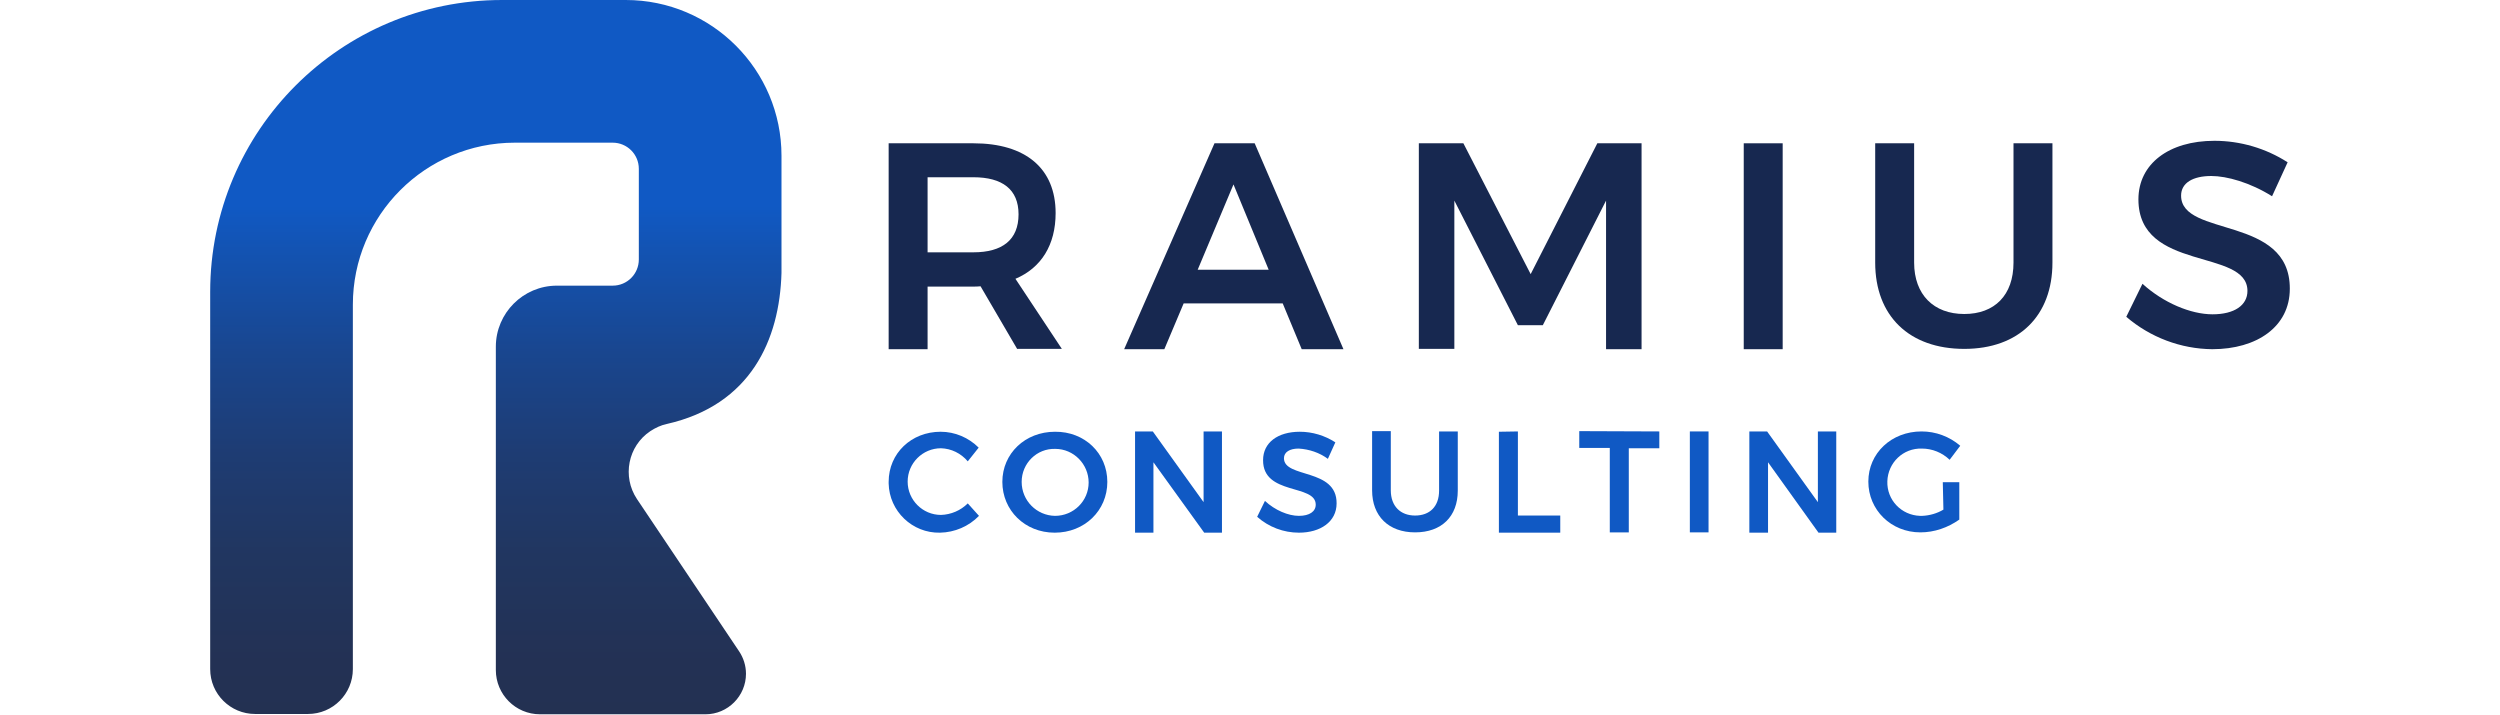
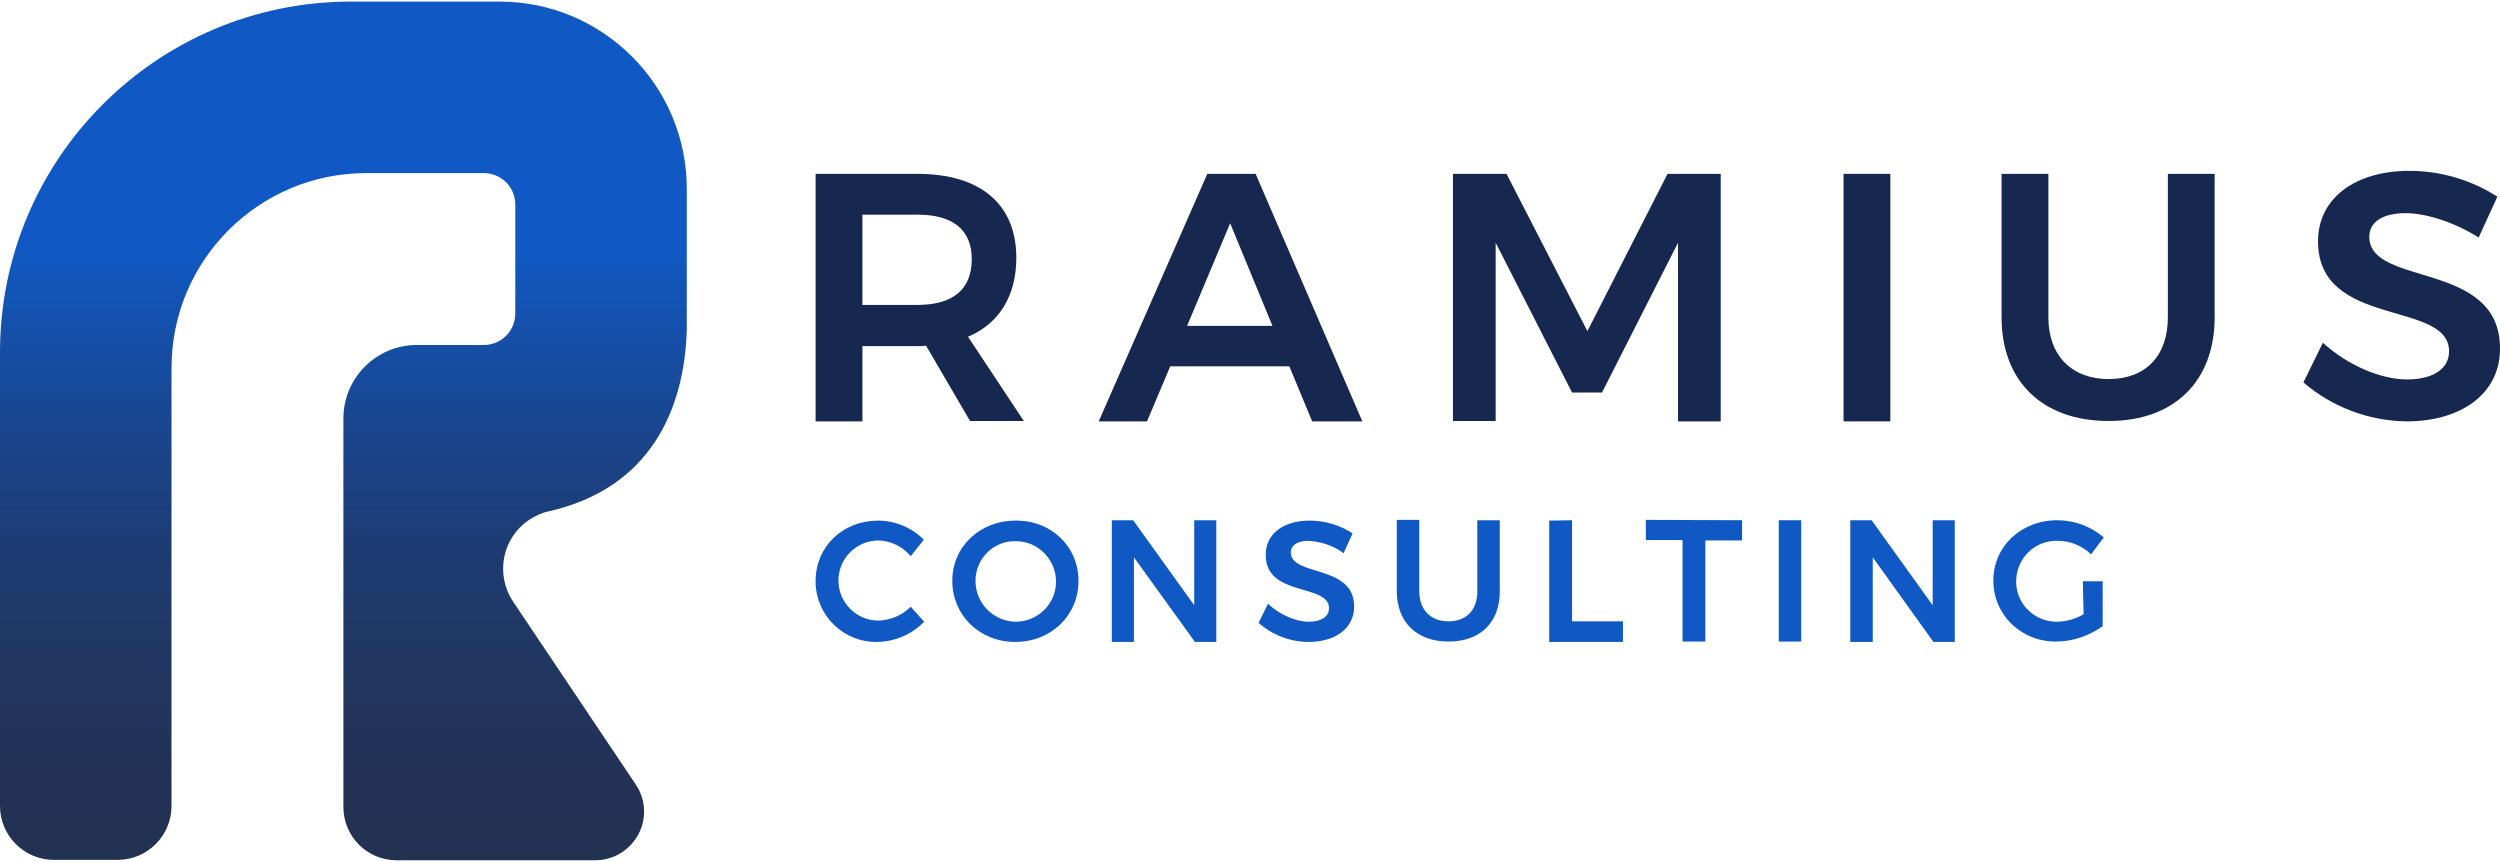
- <svg xmlns="http://www.w3.org/2000/svg" width="280px" height="80px" version="1.1" id="Layer_2_1_" x="0px" y="0px" viewBox="0 0 667.6 229.3" style="enable-background:new 0 0 667.6 229.3;" xml:space="preserve">
+ <svg xmlns="http://www.w3.org/2000/svg" width="380px" height="131px" version="1.1" id="Layer_2_1_" x="0px" y="0px" viewBox="0 0 667.6 229.3" style="enable-background:new 0 0 667.6 229.3;" xml:space="preserve">
  <style type="text/css">
	.st0{fill:url(#SVGID_1_);}
	.st1{fill:#172850;}
	.st2{fill:#1059C4;}
</style>
  <g>
    <linearGradient id="SVGID_1_" gradientUnits="userSpaceOnUse" x1="91.705" y1="-15.67" x2="91.705" y2="165.1" gradientTransform="matrix(1 0 0 -1 0 231.26)">
      <stop offset="0" style="stop-color:#243050" />
      <stop offset="0.19" style="stop-color:#233154" />
      <stop offset="0.38" style="stop-color:#213660" />
      <stop offset="0.56" style="stop-color:#1E3C73" />
      <stop offset="0.74" style="stop-color:#19468F" />
      <stop offset="0.92" style="stop-color:#1353B2" />
      <stop offset="1" style="stop-color:#1059C4" />
    </linearGradient>
    <path class="st0" d="M146.6,136.1c26.9-6.1,36.2-27,36.8-48.5V50c0-27.6-22.4-50-50-50H93.7C42,0,0,41.9,0,93.7v121.1   c0,8,6.5,14.4,14.4,14.4h17c8,0,14.4-6.5,14.4-14.4c0,0,0,0,0,0v-117c0-28.7,23.3-52,52-52h31.4c4.6,0,8.4,3.7,8.4,8.4v29.1   c0,4.6-3.7,8.4-8.4,8.4h-17.9c-10.8,0-19.6,8.8-19.6,19.6v103.8c0,7.8,6.3,14.2,14.2,14.2h0H159c7.2,0,13-5.9,13-13   c0-2.6-0.8-5.1-2.2-7.2L137,160.2c-4.8-7.2-2.9-17,4.3-21.8C143,137.3,144.7,136.5,146.6,136.1z" />
    <g>
      <g>
        <path class="st1" d="M259.1,112.1l-11.8-20.2c-0.8,0.1-1.6,0.1-2.3,0.1h-14.7v20.1h-12.5V46H245c16.8,0,26.4,8.1,26.4,22.4     c0,10.2-4.6,17.6-12.9,21.1l14.9,22.5H259.1z M230.3,81H245c9.3,0,14.5-4,14.5-12.2c0-8-5.2-11.9-14.5-11.9h-14.7V81z" />
        <path class="st1" d="M344.3,97.4h-31.8l-6.2,14.7h-12.9l29-66.1h12.9l28.5,66.1h-13.4L344.3,97.4z M339.8,86.6l-11.3-27.4     l-11.5,27.4H339.8z" />
        <path class="st1" d="M402.3,46l21.6,42l21.4-42h14.2v66.1h-11.4V64.4l-20.3,40h-8l-20.4-40v47.6h-11.4V46H402.3z" />
        <path class="st1" d="M504.8,46v66.1h-12.5V46H504.8z" />
        <path class="st1" d="M563.1,100.8c9.7,0,15.8-6,15.8-16.5V46h12.5v38.3c0,17.1-10.8,27.7-28.3,27.7c-17.7,0-28.6-10.6-28.6-27.7     V46H547v38.3C547,94.6,553.3,100.8,563.1,100.8z" />
        <path class="st1" d="M642.4,56.5c-5.9,0-9.7,2.2-9.7,6.3c0,13.5,35,6.2,34.9,29.9c0,12.2-10.6,19.4-24.9,19.4     c-10.1-0.1-19.9-3.8-27.6-10.4l5.2-10.6c6.7,6.1,15.5,9.8,22.5,9.8S654,98,654,93.4c0-13.8-35-6-35-29.4     c0-11.4,9.8-18.8,24.4-18.8c8.3,0,16.5,2.4,23.5,6.9l-5,10.9C654.9,58.6,647.4,56.5,642.4,56.5z" />
      </g>
      <g>
        <path class="st2" d="M234.6,143.9c-5.9,0-10.7,4.8-10.7,10.7c0,5.9,4.8,10.7,10.7,10.7c3.2-0.1,6.3-1.4,8.6-3.7l3.6,4     c-3.3,3.4-7.8,5.3-12.5,5.4c-8.9,0.2-16.3-6.9-16.5-15.8c0-0.2,0-0.4,0-0.5c0-9.2,7.3-16.1,16.7-16.1c4.6,0,9,1.9,12.2,5.1     l-3.5,4.4C241,145.5,237.9,144,234.6,143.9z" />
        <path class="st2" d="M288,154.7c0,9.2-7.3,16.3-16.9,16.3s-16.8-7.2-16.8-16.3s7.3-16.1,16.9-16.1     C280.7,138.5,288,145.5,288,154.7z M260.5,154.7c0,6,4.8,10.8,10.7,10.9c6,0,10.8-4.8,10.8-10.7s-4.8-10.8-10.7-10.8     C265.4,143.9,260.5,148.7,260.5,154.7L260.5,154.7z" />
        <path class="st2" d="M349.4,144c-2.8,0-4.7,1.1-4.7,3.1c0,6.5,17,3.1,16.9,14.5c0,5.9-5.2,9.4-12.1,9.4c-4.9,0-9.7-1.8-13.4-5.1     l2.5-5.1c3.2,3,7.5,4.8,10.9,4.8s5.4-1.4,5.4-3.6c0-6.7-17-2.9-16.9-14.3c0-5.6,4.7-9.1,11.8-9.1c4,0,8,1.2,11.4,3.4l-2.4,5.3     C356.1,145.3,352.8,144.2,349.4,144z" />
        <path class="st2" d="M386.8,165.5c4.7,0,7.7-2.9,7.7-8v-19h6v19c0,8.3-5.2,13.4-13.7,13.4s-13.8-5.2-13.8-13.5v-19h6v19     C379,162.5,382.1,165.5,386.8,165.5z" />
        <path class="st2" d="M419.8,138.5v27h13.6v5.5h-19.7l0-32.4L419.8,138.5z" />
        <path class="st2" d="M465.2,138.5v5.4h-9.8v27h-6.1v-27.1h-9.8v-5.4L465.2,138.5z" />
        <path class="st2" d="M481,138.5v32.4h-6v-32.4L481,138.5z" />
        <path class="st2" d="M522,138.5V171h-5.7l-16.2-22.6V171h-6l0-32.5h5.7l16.3,22.7v-22.7L522,138.5z" />
        <path class="st2" d="M556.2,154.8h5.3v12c-3.7,2.6-8,4.1-12.5,4.1c-9.4,0-16.7-7.2-16.7-16.3s7.4-16.1,17.1-16.1     c4.5,0,8.9,1.6,12.4,4.6l-3.4,4.5c-2.4-2.3-5.6-3.6-8.9-3.6c-6-0.2-10.9,4.5-11.1,10.5s4.5,10.9,10.5,11.1c0.2,0,0.4,0,0.7,0     c2.4-0.1,4.8-0.8,6.8-2L556.2,154.8z" />
        <path class="st2" d="M324.8,138.5V171h-5.7l-16.3-22.6V171h-5.9v-32.5h5.7l16.3,22.7v-22.7L324.8,138.5z" />
      </g>
    </g>
  </g>
</svg>
